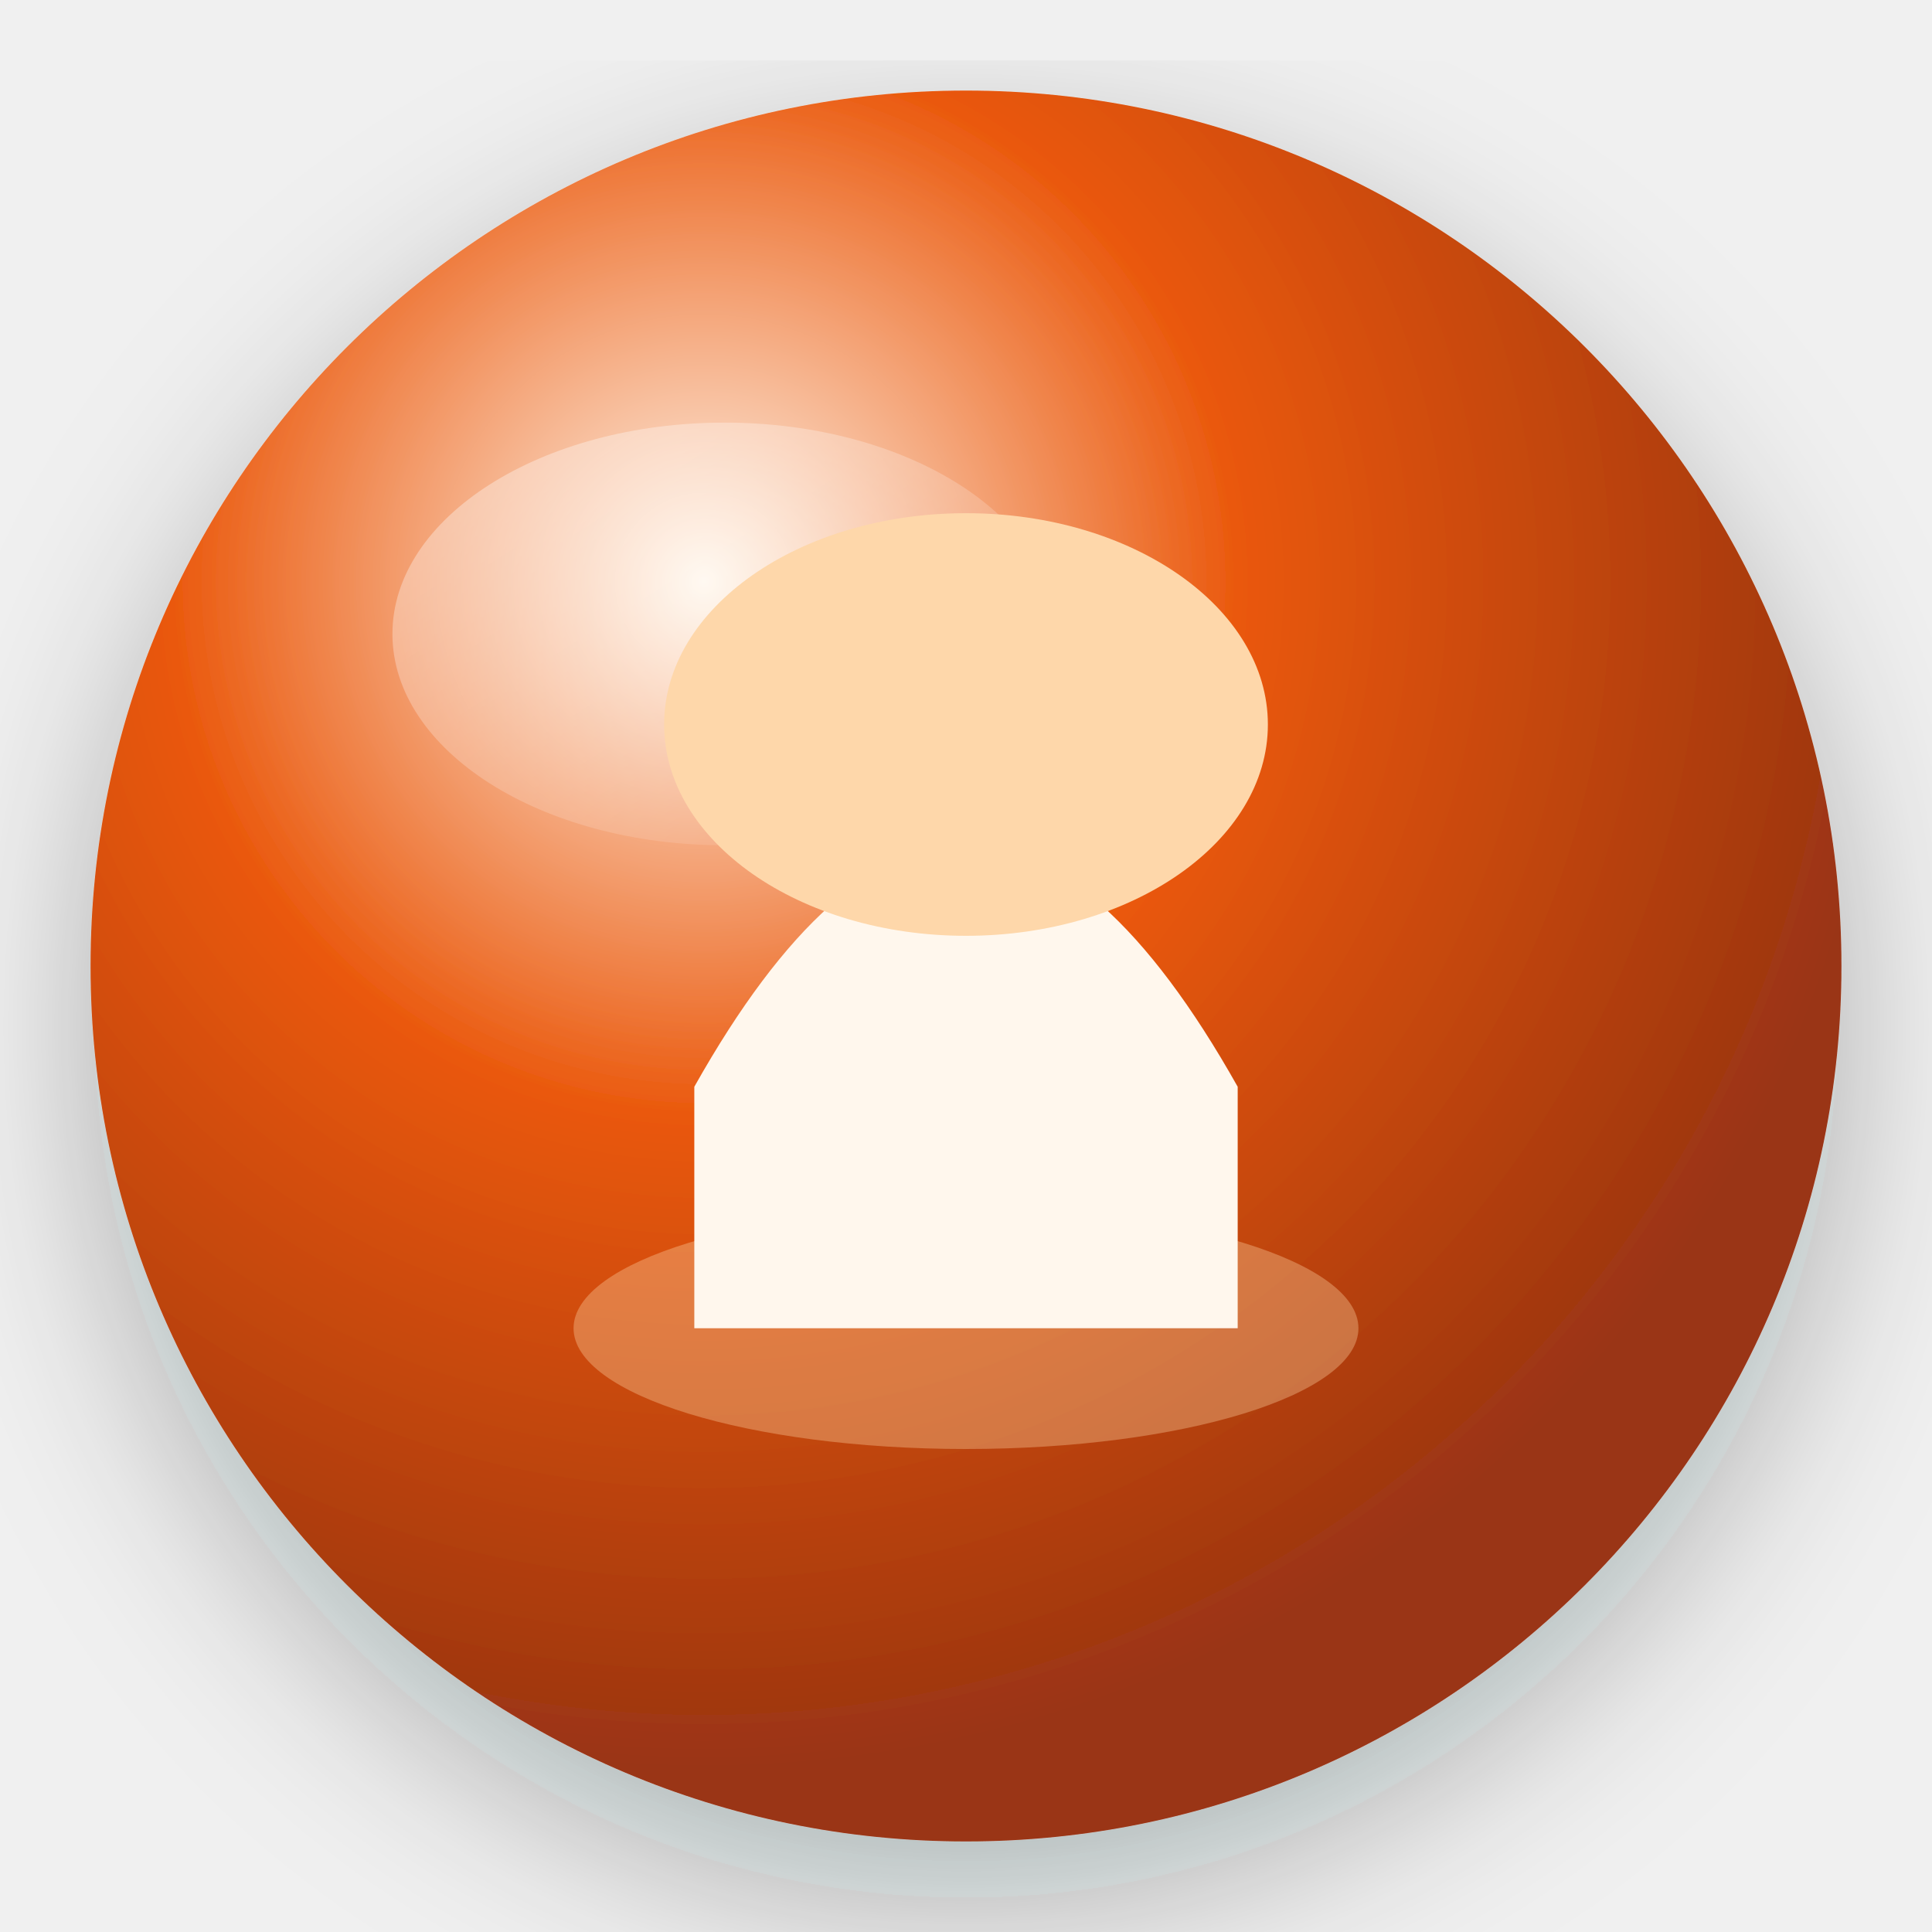
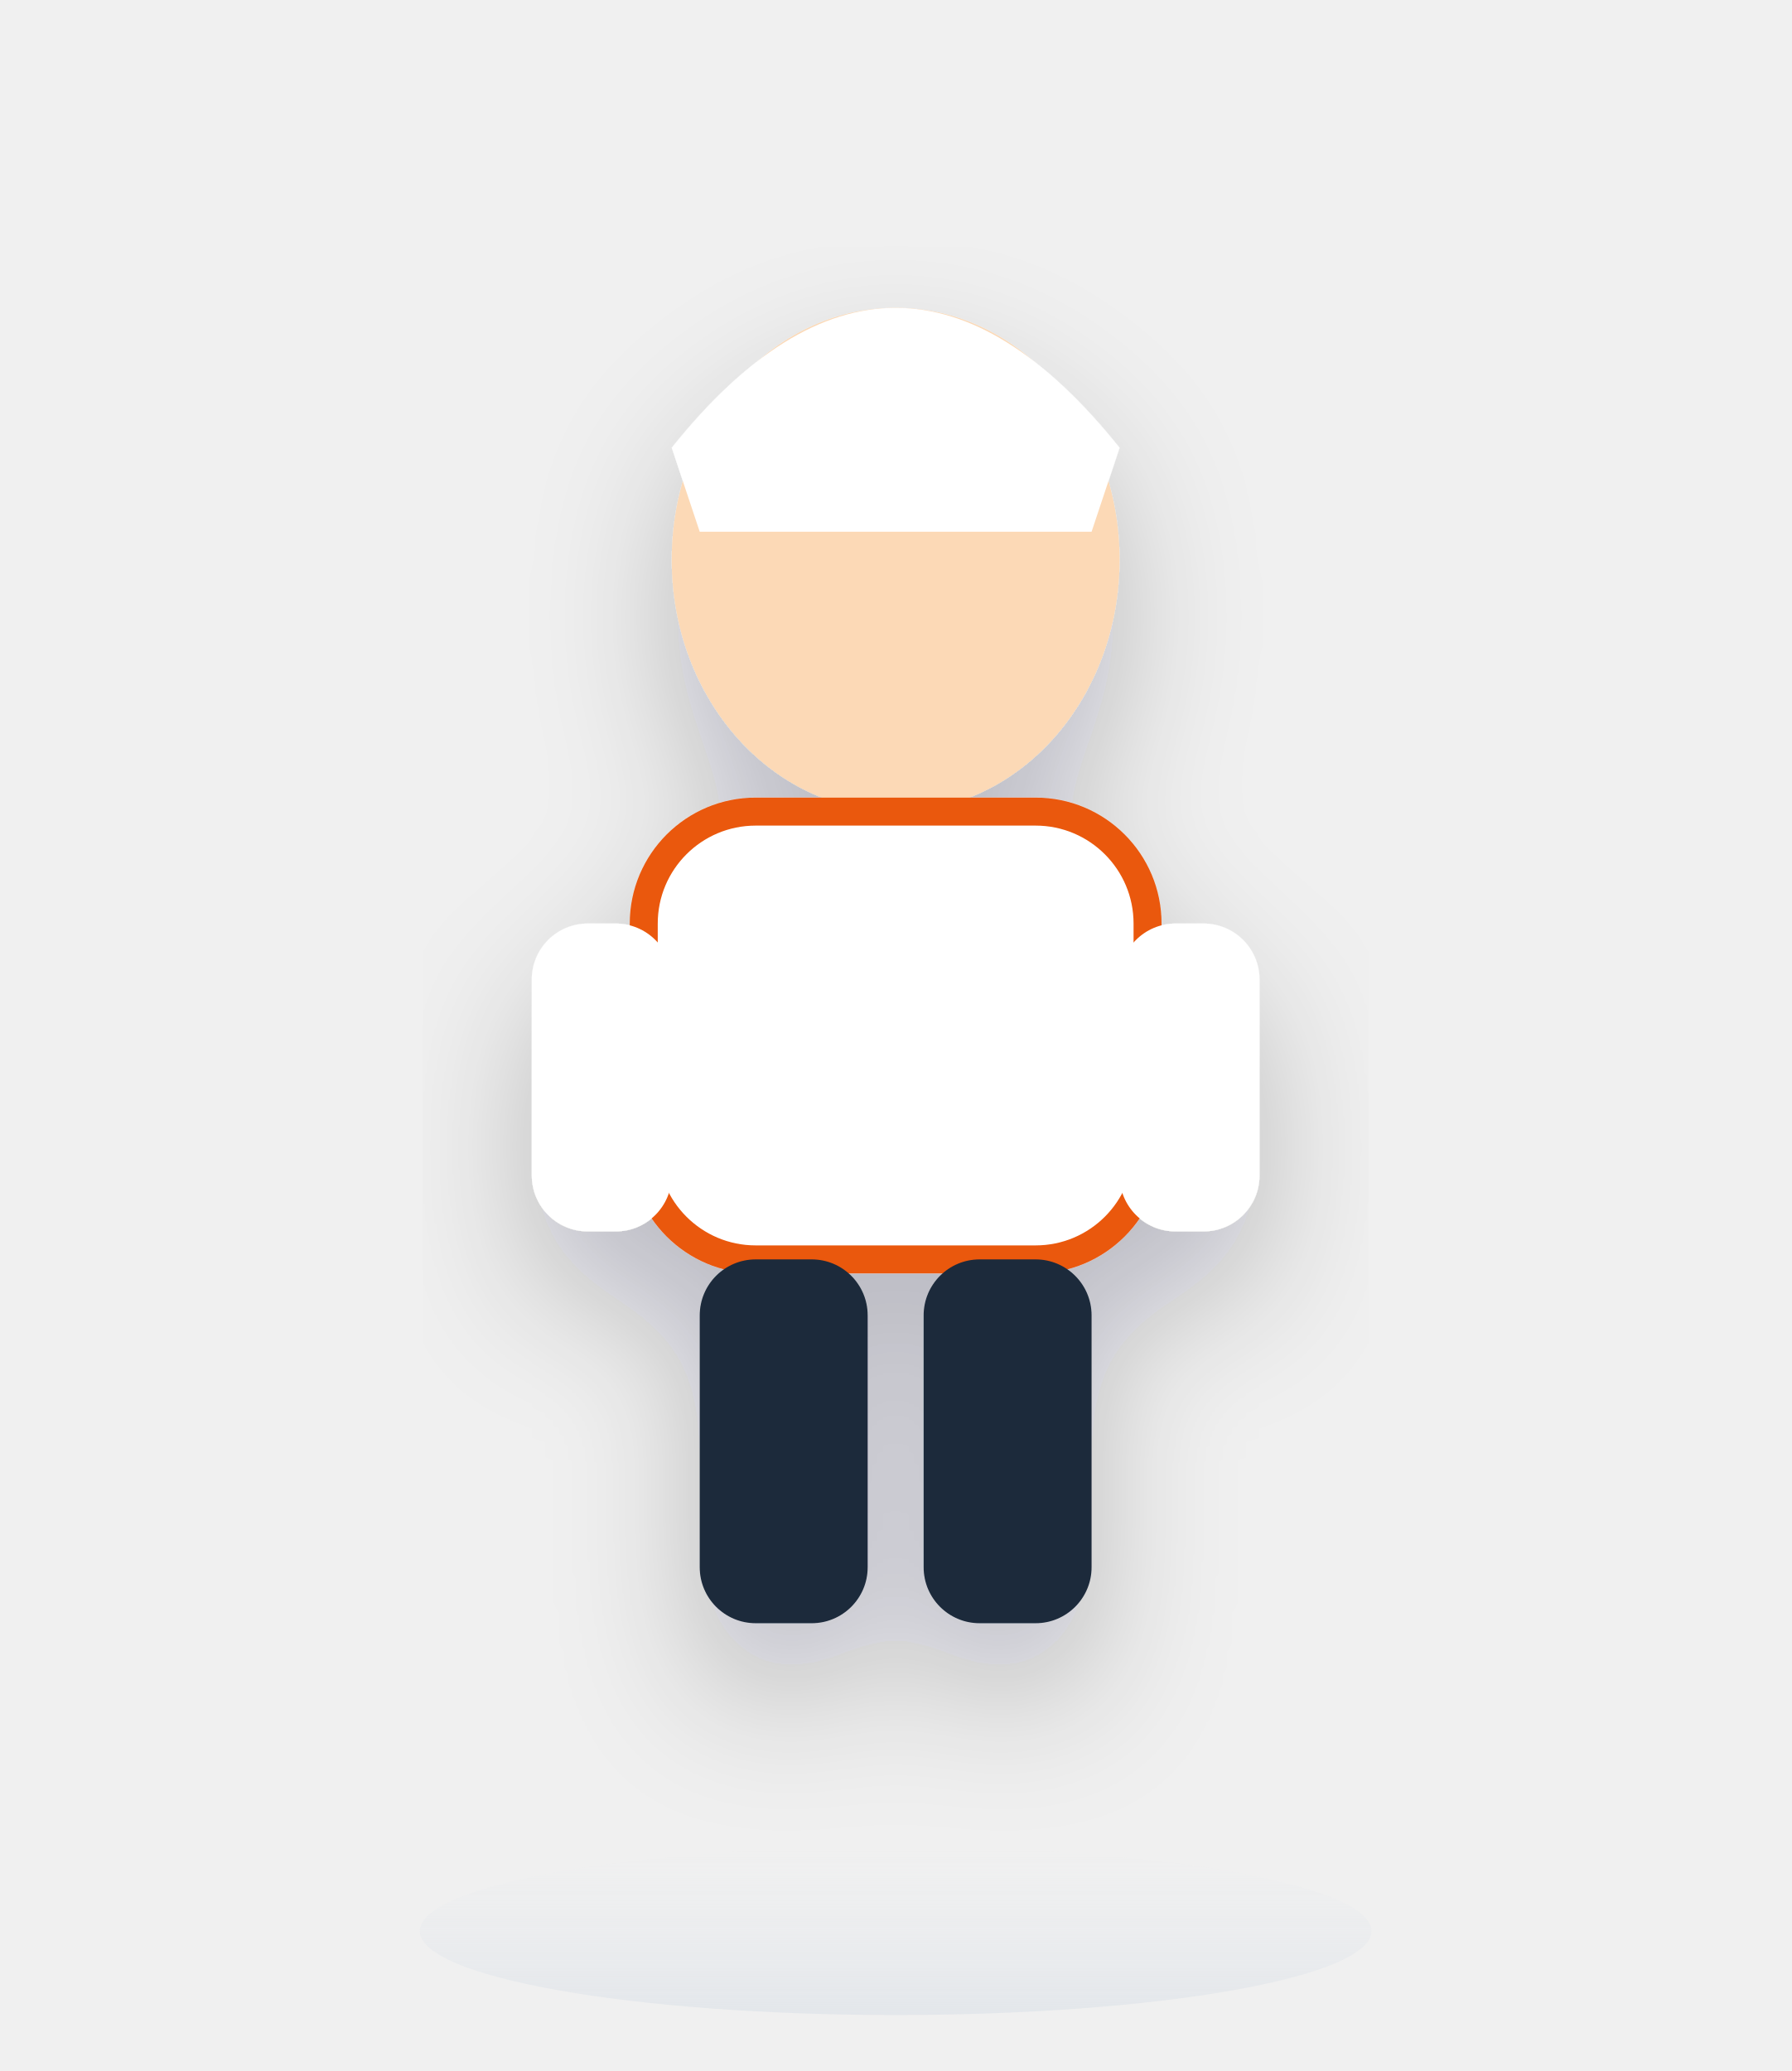
- <svg xmlns="http://www.w3.org/2000/svg" viewBox="0 0 128 128" role="img" aria-hidden="true">
+ <svg xmlns="http://www.w3.org/2000/svg" viewBox="0 0 128 148" role="img" aria-hidden="true">
  <defs>
-     <radialGradient id="sphere" cx="35%" cy="28%" r="68%">
-       <stop offset="0%" stop-color="#fff7ed" />
-       <stop offset="45%" stop-color="#ea580c" />
-       <stop offset="100%" stop-color="#9a3412" />
-     </radialGradient>
-     <filter id="depth" x="-20%" y="-20%" width="140%" height="140%">
-       <feDropShadow dx="0" dy="4" stdDeviation="6" flood-color="#0f172a" flood-opacity="0.28" />
+     <filter id="charShadow" x="-15%" y="-10%" width="130%" height="130%">
+       <feDropShadow dx="0" dy="5" stdDeviation="5" flood-color="#0f172a" flood-opacity="0.22" />
    </filter>
-     <linearGradient id="shine" x1="0" y1="0" x2="1" y2="1">
-       <stop offset="0%" stop-color="#ffffff" stop-opacity="0.55" />
-       <stop offset="100%" stop-color="#ffffff" stop-opacity="0" />
+     <linearGradient id="floor" x1="0" y1="0" x2="0" y2="1">
+       <stop offset="0%" stop-color="#e2e8f0" stop-opacity="0" />
+       <stop offset="100%" stop-color="#cbd5e1" stop-opacity="0.35" />
    </linearGradient>
  </defs>
-   <circle cx="64" cy="64" r="58" fill="url(#sphere)" filter="url(#depth)" />
-   <ellipse cx="48" cy="42" rx="22" ry="14" fill="url(#shine)" opacity="0.75" />
-   <ellipse cx="64" cy="88" rx="26" ry="8" fill="#fed7aa" opacity="0.35" />
-   <path d="M46 72 Q64 40 82 72 L82 88 H46 Z" fill="#fff7ed" />
-   <ellipse cx="64" cy="48" rx="20" ry="14" fill="#fed7aa" />
+   <ellipse cx="64" cy="138" rx="34" ry="6" fill="url(#floor)" />
+   <g filter="url(#charShadow)">
+     <ellipse cx="64" cy="40" rx="16" ry="18" fill="#fcd9b6" />
+     <path d="M48 32 Q64 12 80 32 L78 38 H50 Z" fill="#ffffff" />
+     <rect x="46" y="58" width="36" height="32" rgba="10" fill="#ffffff" stroke="#ea580c" stroke-width="2" rx="8" />
+     <rect x="38" y="66" width="10" height="22" rx="4" fill="#ffffff" />
+     <rect x="80" y="66" width="10" height="22" rx="4" fill="#ffffff" />
+     <rect x="50" y="90" width="12" height="26" rx="4" fill="#1e293b" />
+     <rect x="66" y="90" width="12" height="26" rx="4" fill="#1e293b" />
+   </g>
</svg>
